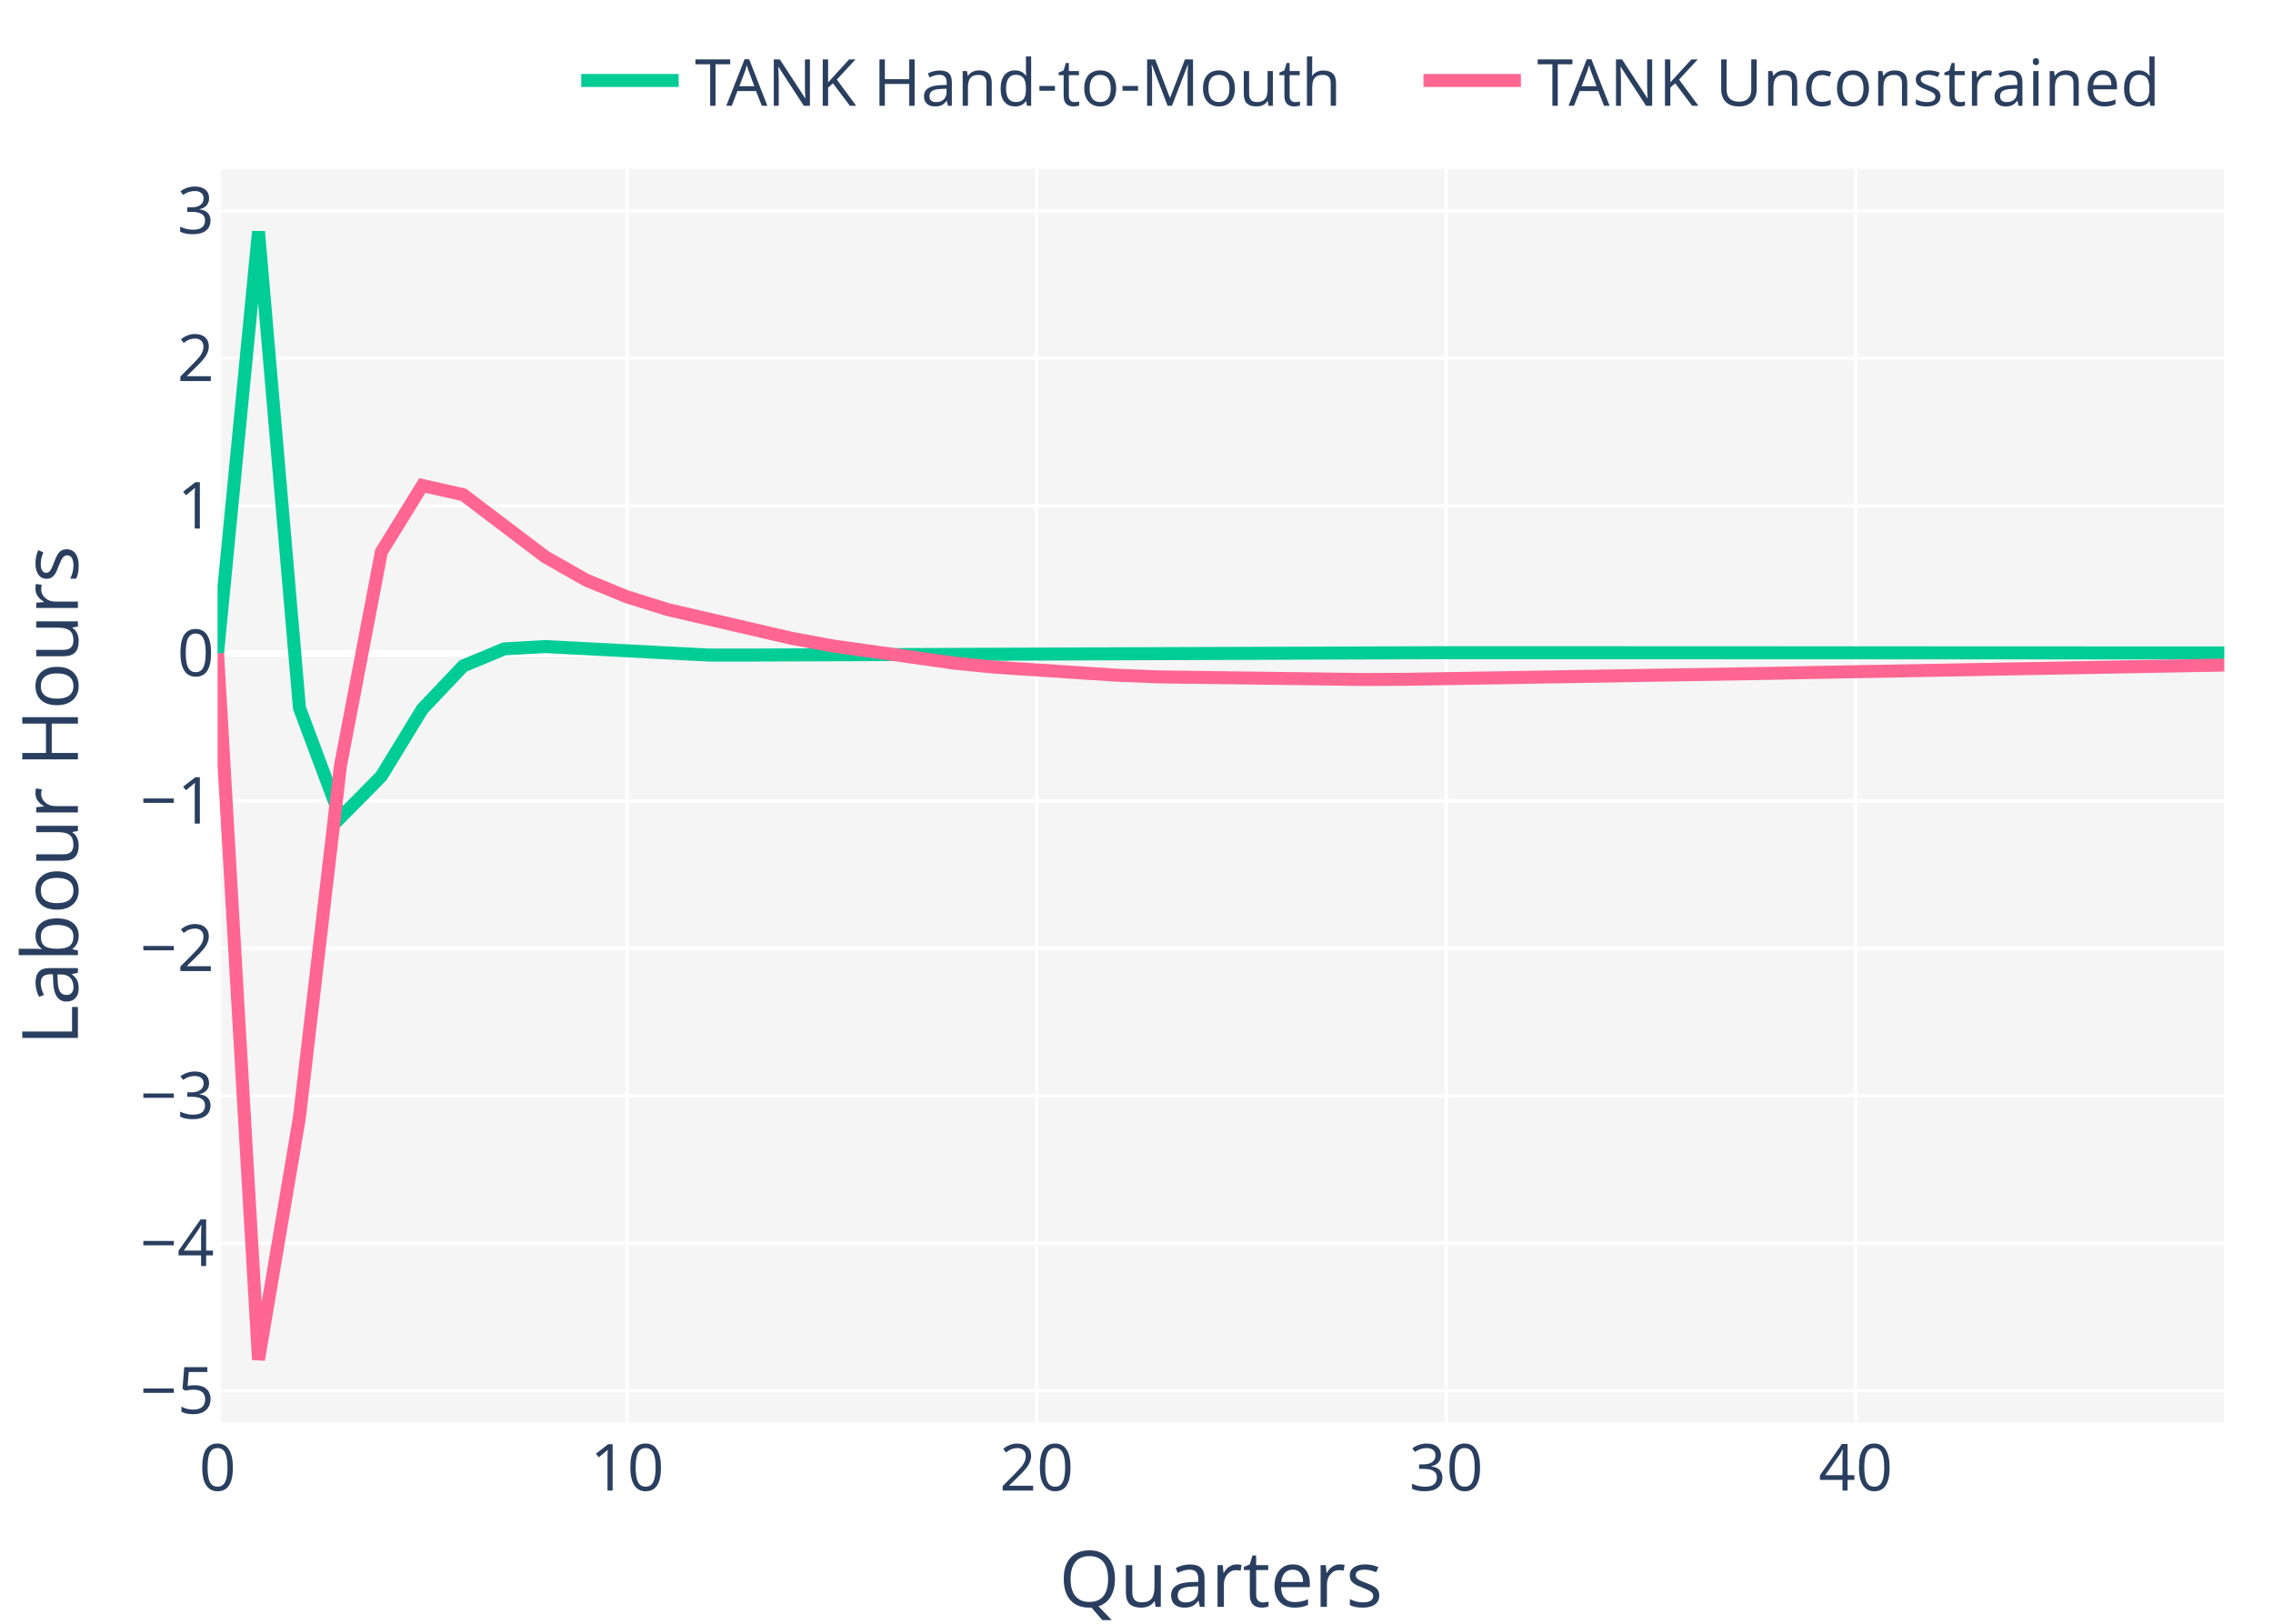
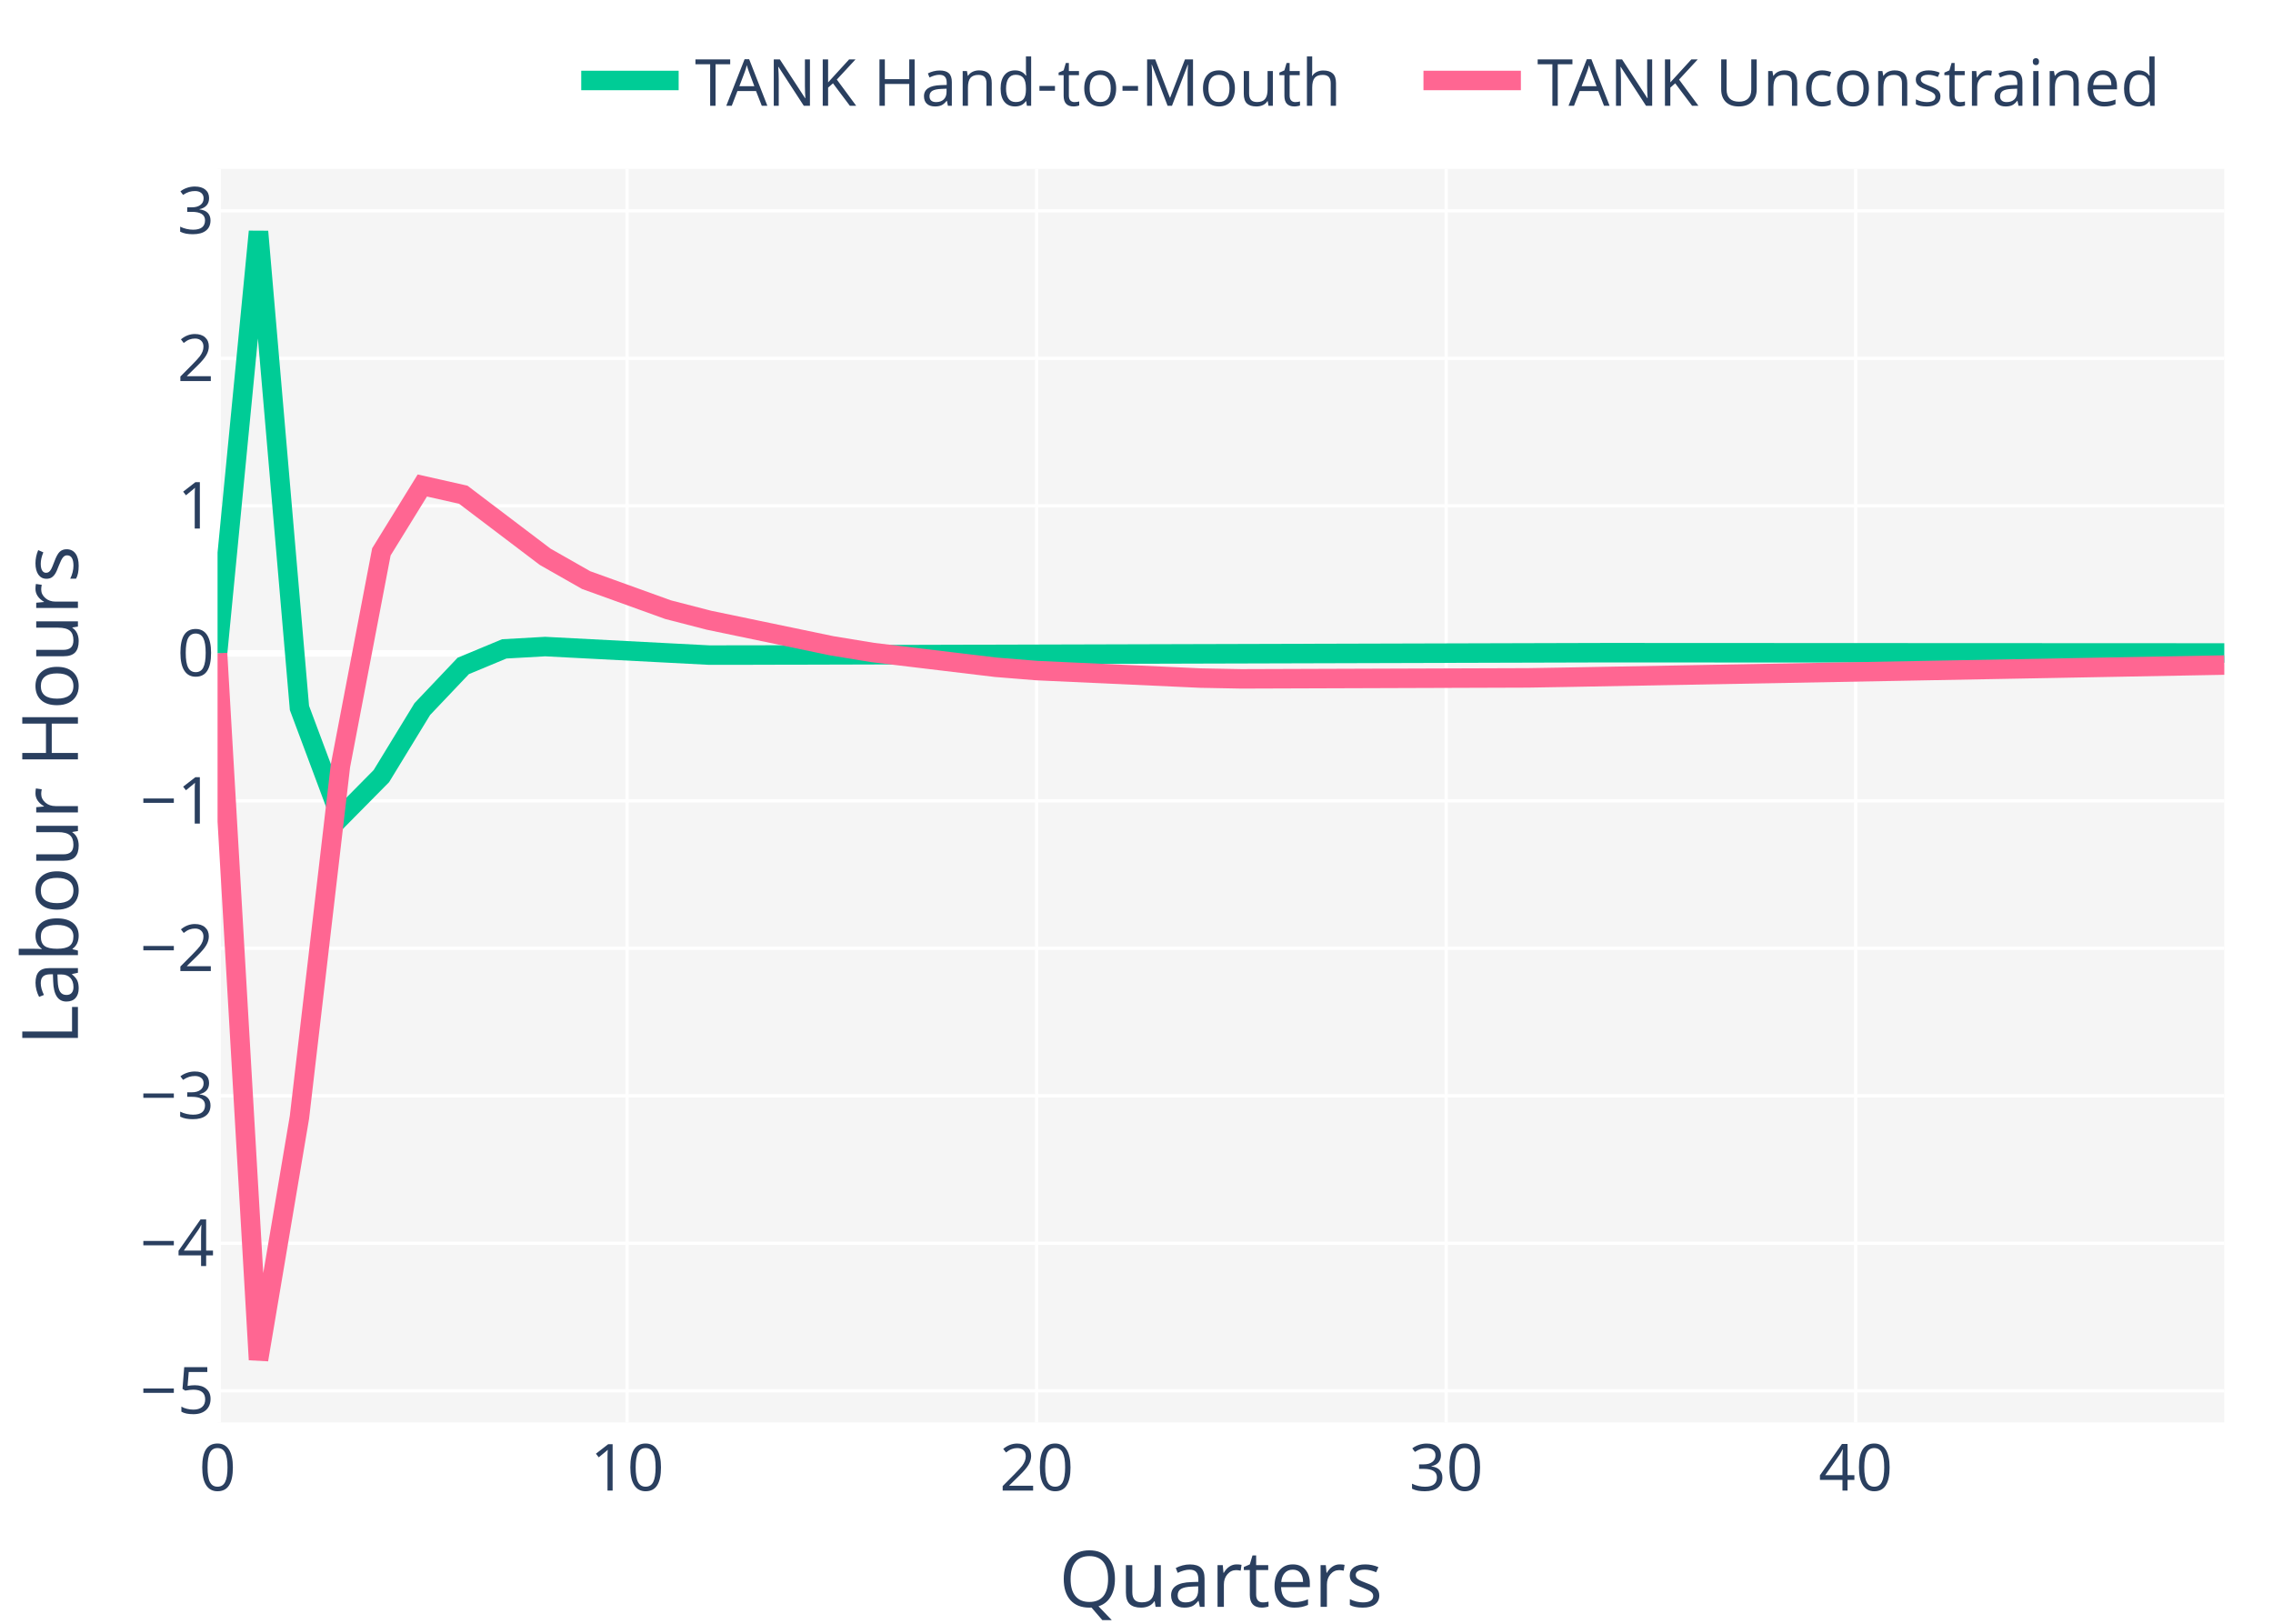
<svg xmlns="http://www.w3.org/2000/svg" class="main-svg" width="700" height="500" style="" viewBox="0 0 700 500">
  <rect x="0" y="0" width="700" height="500" style="fill: rgb(255, 255, 255); fill-opacity: 1;" />
-   <defs id="defs-5aefd3">
+   <defs id="defs-b1cc72">
    <g class="clips">
-       <clipPath id="clip5aefd3xyplot" class="plotclip">
+       <clipPath id="clipb1cc72xyplot" class="plotclip">
        <rect width="618" height="386" />
      </clipPath>
-       <clipPath class="axesclip" id="clip5aefd3x">
+       <clipPath class="axesclip" id="clipb1cc72x">
        <rect x="67" y="0" width="618" height="500" />
      </clipPath>
-       <clipPath class="axesclip" id="clip5aefd3y">
+       <clipPath class="axesclip" id="clipb1cc72y">
        <rect x="0" y="52" width="700" height="386" />
      </clipPath>
-       <clipPath class="axesclip" id="clip5aefd3xy">
+       <clipPath class="axesclip" id="clipb1cc72xy">
        <rect x="67" y="52" width="618" height="386" />
      </clipPath>
    </g>
    <g class="gradients" />
    <g class="patterns" />
  </defs>
  <g class="bglayer">
    <rect class="bg" x="67" y="52" width="618" height="386" style="fill: rgb(245, 245, 245); fill-opacity: 1; stroke-width: 0;" />
  </g>
  <g class="layer-below">
    <g class="imagelayer" />
    <g class="shapelayer" />
  </g>
  <g class="cartesianlayer">
    <g class="subplot xy">
      <g class="layer-subplot">
        <g class="shapelayer" />
        <g class="imagelayer" />
      </g>
      <g class="minor-gridlayer">
        <g class="x" />
        <g class="y" />
      </g>
      <g class="gridlayer">
        <g class="x">
          <path class="xgrid crisp" transform="translate(193.12,0)" d="M0,52v386" style="stroke: rgb(255, 255, 255); stroke-opacity: 1; stroke-width: 1px;" />
          <path class="xgrid crisp" transform="translate(319.24,0)" d="M0,52v386" style="stroke: rgb(255, 255, 255); stroke-opacity: 1; stroke-width: 1px;" />
          <path class="xgrid crisp" transform="translate(445.37,0)" d="M0,52v386" style="stroke: rgb(255, 255, 255); stroke-opacity: 1; stroke-width: 1px;" />
          <path class="xgrid crisp" transform="translate(571.49,0)" d="M0,52v386" style="stroke: rgb(255, 255, 255); stroke-opacity: 1; stroke-width: 1px;" />
        </g>
        <g class="y">
          <path class="ygrid crisp" transform="translate(0,428.27)" d="M67,0h618" style="stroke: rgb(255, 255, 255); stroke-opacity: 1; stroke-width: 1px;" />
          <path class="ygrid crisp" transform="translate(0,382.85)" d="M67,0h618" style="stroke: rgb(255, 255, 255); stroke-opacity: 1; stroke-width: 1px;" />
          <path class="ygrid crisp" transform="translate(0,337.43)" d="M67,0h618" style="stroke: rgb(255, 255, 255); stroke-opacity: 1; stroke-width: 1px;" />
          <path class="ygrid crisp" transform="translate(0,292.02)" d="M67,0h618" style="stroke: rgb(255, 255, 255); stroke-opacity: 1; stroke-width: 1px;" />
          <path class="ygrid crisp" transform="translate(0,246.6)" d="M67,0h618" style="stroke: rgb(255, 255, 255); stroke-opacity: 1; stroke-width: 1px;" />
          <path class="ygrid crisp" transform="translate(0,155.76)" d="M67,0h618" style="stroke: rgb(255, 255, 255); stroke-opacity: 1; stroke-width: 1px;" />
          <path class="ygrid crisp" transform="translate(0,110.34)" d="M67,0h618" style="stroke: rgb(255, 255, 255); stroke-opacity: 1; stroke-width: 1px;" />
          <path class="ygrid crisp" transform="translate(0,64.92)" d="M67,0h618" style="stroke: rgb(255, 255, 255); stroke-opacity: 1; stroke-width: 1px;" />
        </g>
      </g>
      <g class="zerolinelayer">
        <path class="xzl zl crisp" transform="translate(67,0)" d="M0,52v386" style="stroke: rgb(255, 255, 255); stroke-opacity: 1; stroke-width: 2px;" />
        <path class="yzl zl crisp" transform="translate(0,201.18)" d="M67,0h618" style="stroke: rgb(255, 255, 255); stroke-opacity: 1; stroke-width: 2px;" />
      </g>
      <path class="xlines-below" />
      <path class="ylines-below" />
      <g class="overlines-below" />
      <g class="xaxislayer-below" />
      <g class="yaxislayer-below" />
      <g class="overaxes-below" />
-       <g class="plot" transform="translate(67,52)" clip-path="url(#clip5aefd3xyplot)">
+       <g class="plot" transform="translate(67,52)" clip-path="url(#clipb1cc72xyplot)">
        <g class="scatterlayer mlayer">
-           <g class="trace scatter trace51c571" style="stroke-miterlimit: 2; opacity: 1;">
+           <g class="trace scatter trace0951ba" style="stroke-miterlimit: 2; opacity: 1;">
            <g class="fills" />
            <g class="errorbars" />
            <g class="lines">
-               <path class="js-line" d="M0,149.18L12.61,19.3L25.22,165.99L37.84,199.75L50.45,186.99L63.06,166.34L75.67,153.06L88.29,147.81L100.9,147.1L151.35,149.72L163.96,149.71L378.37,148.98L390.98,148.98L618,149.07" style="vector-effect: non-scaling-stroke; fill: none; stroke: rgb(0, 204, 150); stroke-opacity: 1; stroke-width: 4px; opacity: 1;" />
+               <path class="js-line" d="M0,149.18L12.61,19.3L25.22,165.99L37.84,199.75L50.45,186.99L63.06,166.34L75.67,153.06L88.29,147.81L100.9,147.1L151.35,149.72L163.96,149.71L428.82,148.98L441.43,148.99L618,149.07" style="vector-effect: non-scaling-stroke; fill: none; stroke: rgb(0, 204, 150); stroke-opacity: 1; stroke-width: 6px; opacity: 1;" />
            </g>
            <g class="points" />
            <g class="text" />
          </g>
-           <g class="trace scatter trace874985" style="stroke-miterlimit: 2; opacity: 1;">
+           <g class="trace scatter trace5ac272" style="stroke-miterlimit: 2; opacity: 1;">
            <g class="fills" />
            <g class="errorbars" />
            <g class="lines">
-               <path class="js-line" d="M0,149.18L12.61,366.7L25.22,292.04L37.84,183.85L50.45,117.94L63.06,97.5L75.67,100.34L100.9,119.46L113.51,126.63L126.12,131.8L138.73,135.73L176.57,144.51L189.18,146.86L227.02,152.22L239.63,153.47L277.47,155.95L290.08,156.44L353.14,157.24L365.76,157.18L479.27,155.32L491.88,155.07L618,152.79" style="vector-effect: non-scaling-stroke; fill: none; stroke: rgb(255, 102, 146); stroke-opacity: 1; stroke-width: 4px; opacity: 1;" />
+               <path class="js-line" d="M0,149.18L12.61,366.7L25.22,292.04L37.84,183.85L50.45,117.94L63.06,97.5L75.67,100.34L100.9,119.46L113.51,126.63L138.73,135.73L151.35,138.99L189.18,146.86L201.8,148.93L239.63,153.47L252.24,154.49L302.69,156.8L315.31,157.04L403.59,156.74L416.2,156.53L618,152.79" style="vector-effect: non-scaling-stroke; fill: none; stroke: rgb(255, 102, 146); stroke-opacity: 1; stroke-width: 6px; opacity: 1;" />
            </g>
            <g class="points" />
            <g class="text" />
          </g>
        </g>
      </g>
      <g class="overplot" />
      <path class="xlines-above crisp" d="M0,0" style="fill: none;" />
      <path class="ylines-above crisp" d="M0,0" style="fill: none;" />
      <g class="overlines-above" />
      <g class="xaxislayer-above">
        <g class="xtick">
          <text text-anchor="middle" x="0" y="459" transform="translate(67,0)" style="font-family: 'Open Sans', verdana, arial, sans-serif; font-size: 20px; fill: rgb(42, 63, 95); fill-opacity: 1; white-space: pre; opacity: 1;">0</text>
        </g>
        <g class="xtick">
          <text text-anchor="middle" x="0" y="459" style="font-family: 'Open Sans', verdana, arial, sans-serif; font-size: 20px; fill: rgb(42, 63, 95); fill-opacity: 1; white-space: pre; opacity: 1;" transform="translate(193.12,0)">10</text>
        </g>
        <g class="xtick">
          <text text-anchor="middle" x="0" y="459" style="font-family: 'Open Sans', verdana, arial, sans-serif; font-size: 20px; fill: rgb(42, 63, 95); fill-opacity: 1; white-space: pre; opacity: 1;" transform="translate(319.24,0)">20</text>
        </g>
        <g class="xtick">
          <text text-anchor="middle" x="0" y="459" style="font-family: 'Open Sans', verdana, arial, sans-serif; font-size: 20px; fill: rgb(42, 63, 95); fill-opacity: 1; white-space: pre; opacity: 1;" transform="translate(445.37,0)">30</text>
        </g>
        <g class="xtick">
          <text text-anchor="middle" x="0" y="459" style="font-family: 'Open Sans', verdana, arial, sans-serif; font-size: 20px; fill: rgb(42, 63, 95); fill-opacity: 1; white-space: pre; opacity: 1;" transform="translate(571.49,0)">40</text>
        </g>
      </g>
      <g class="yaxislayer-above">
        <g class="ytick">
          <text text-anchor="end" x="66" y="7" transform="translate(0,428.27)" style="font-family: 'Open Sans', verdana, arial, sans-serif; font-size: 20px; fill: rgb(42, 63, 95); fill-opacity: 1; white-space: pre; opacity: 1;">−5</text>
        </g>
        <g class="ytick">
          <text text-anchor="end" x="66" y="7" style="font-family: 'Open Sans', verdana, arial, sans-serif; font-size: 20px; fill: rgb(42, 63, 95); fill-opacity: 1; white-space: pre; opacity: 1;" transform="translate(0,382.85)">−4</text>
        </g>
        <g class="ytick">
          <text text-anchor="end" x="66" y="7" style="font-family: 'Open Sans', verdana, arial, sans-serif; font-size: 20px; fill: rgb(42, 63, 95); fill-opacity: 1; white-space: pre; opacity: 1;" transform="translate(0,337.43)">−3</text>
        </g>
        <g class="ytick">
          <text text-anchor="end" x="66" y="7" style="font-family: 'Open Sans', verdana, arial, sans-serif; font-size: 20px; fill: rgb(42, 63, 95); fill-opacity: 1; white-space: pre; opacity: 1;" transform="translate(0,292.02)">−2</text>
        </g>
        <g class="ytick">
          <text text-anchor="end" x="66" y="7" style="font-family: 'Open Sans', verdana, arial, sans-serif; font-size: 20px; fill: rgb(42, 63, 95); fill-opacity: 1; white-space: pre; opacity: 1;" transform="translate(0,246.6)">−1</text>
        </g>
        <g class="ytick">
          <text text-anchor="end" x="66" y="7" style="font-family: 'Open Sans', verdana, arial, sans-serif; font-size: 20px; fill: rgb(42, 63, 95); fill-opacity: 1; white-space: pre; opacity: 1;" transform="translate(0,201.18)">0</text>
        </g>
        <g class="ytick">
          <text text-anchor="end" x="66" y="7" style="font-family: 'Open Sans', verdana, arial, sans-serif; font-size: 20px; fill: rgb(42, 63, 95); fill-opacity: 1; white-space: pre; opacity: 1;" transform="translate(0,155.76)">1</text>
        </g>
        <g class="ytick">
          <text text-anchor="end" x="66" y="7" style="font-family: 'Open Sans', verdana, arial, sans-serif; font-size: 20px; fill: rgb(42, 63, 95); fill-opacity: 1; white-space: pre; opacity: 1;" transform="translate(0,110.34)">2</text>
        </g>
        <g class="ytick">
          <text text-anchor="end" x="66" y="7" style="font-family: 'Open Sans', verdana, arial, sans-serif; font-size: 20px; fill: rgb(42, 63, 95); fill-opacity: 1; white-space: pre; opacity: 1;" transform="translate(0,64.92)">3</text>
        </g>
      </g>
      <g class="overaxes-above" />
    </g>
  </g>
  <g class="polarlayer" />
  <g class="smithlayer" />
  <g class="ternarylayer" />
  <g class="geolayer" />
  <g class="funnelarealayer" />
  <g class="pielayer" />
  <g class="iciclelayer" />
  <g class="treemaplayer" />
  <g class="sunburstlayer" />
  <g class="glimages" />
-   <defs id="topdefs-5aefd3">
+   <defs id="topdefs-b1cc72">
    <g class="clips" />
-     <clipPath id="legend5aefd3">
+     <clipPath id="legendb1cc72">
      <rect width="511" height="39" x="0" y="0" />
    </clipPath>
  </defs>
  <g class="layer-above">
    <g class="imagelayer" />
    <g class="shapelayer" />
  </g>
  <g class="infolayer">
    <g class="legend" pointer-events="all" transform="translate(174,5.28)">
      <rect class="bg" shape-rendering="crispEdges" width="511" height="39" x="0" y="0" style="stroke: rgb(68, 68, 68); stroke-opacity: 1; fill: rgb(255, 255, 255); fill-opacity: 1; stroke-width: 0px;" />
-       <g class="scrollbox" transform="" clip-path="url(#legend5aefd3)">
+       <g class="scrollbox" transform="" clip-path="url(#legendb1cc72)">
        <g class="groups" transform="">
          <g class="traces" transform="translate(0,19.5)" style="opacity: 1;">
            <text class="legendtext" text-anchor="start" x="40" y="7.8" style="font-family: 'Open Sans', verdana, arial, sans-serif; font-size: 20px; fill: rgb(42, 63, 95); fill-opacity: 1; white-space: pre;">TANK Hand-to-Mouth</text>
            <g class="layers" style="opacity: 1;">
              <g class="legendfill" />
              <g class="legendlines">
-                 <path class="js-line" d="M5,0h30" style="fill: none; stroke: rgb(0, 204, 150); stroke-opacity: 1; stroke-width: 4px;" />
+                 <path class="js-line" d="M5,0h30" style="fill: none; stroke: rgb(0, 204, 150); stroke-opacity: 1; stroke-width: 6px;" />
              </g>
              <g class="legendsymbols">
                <g class="legendpoints" />
              </g>
            </g>
            <rect class="legendtoggle" x="0" y="-14.5" width="256.875" height="29" style="fill: rgb(0, 0, 0); fill-opacity: 0;" />
          </g>
        </g>
        <g class="groups" transform="translate(259.375,0)">
          <g class="traces" transform="translate(0,19.5)" style="opacity: 1;">
            <text class="legendtext" text-anchor="start" x="40" y="7.8" style="font-family: 'Open Sans', verdana, arial, sans-serif; font-size: 20px; fill: rgb(42, 63, 95); fill-opacity: 1; white-space: pre;">TANK Unconstrained</text>
            <g class="layers" style="opacity: 1;">
              <g class="legendfill" />
              <g class="legendlines">
-                 <path class="js-line" d="M5,0h30" style="fill: none; stroke: rgb(255, 102, 146); stroke-opacity: 1; stroke-width: 4px;" />
+                 <path class="js-line" d="M5,0h30" style="fill: none; stroke: rgb(255, 102, 146); stroke-opacity: 1; stroke-width: 6px;" />
              </g>
              <g class="legendsymbols">
                <g class="legendpoints" />
              </g>
            </g>
            <rect class="legendtoggle" x="0" y="-14.5" width="248.234" height="29" style="fill: rgb(0, 0, 0); fill-opacity: 0;" />
          </g>
        </g>
      </g>
      <rect class="scrollbar" rx="20" ry="3" width="0" height="0" x="0" y="0" style="fill: rgb(128, 139, 164); fill-opacity: 1;" />
    </g>
    <g class="g-gtitle" />
    <g class="g-xtitle">
      <text class="xtitle" x="376" y="494.8" text-anchor="middle" style="font-family: 'Open Sans', verdana, arial, sans-serif; font-size: 24px; fill: rgb(42, 63, 95); opacity: 1; font-weight: normal; white-space: pre;">Quarters</text>
    </g>
    <g class="g-ytitle" transform="translate(18.89355,0)">
      <text class="ytitle" transform="rotate(-90,5.10625,245)" x="5.106" y="245" text-anchor="middle" style="font-family: 'Open Sans', verdana, arial, sans-serif; font-size: 24px; fill: rgb(42, 63, 95); opacity: 1; font-weight: normal; white-space: pre;">Labour Hours</text>
    </g>
  </g>
</svg>
